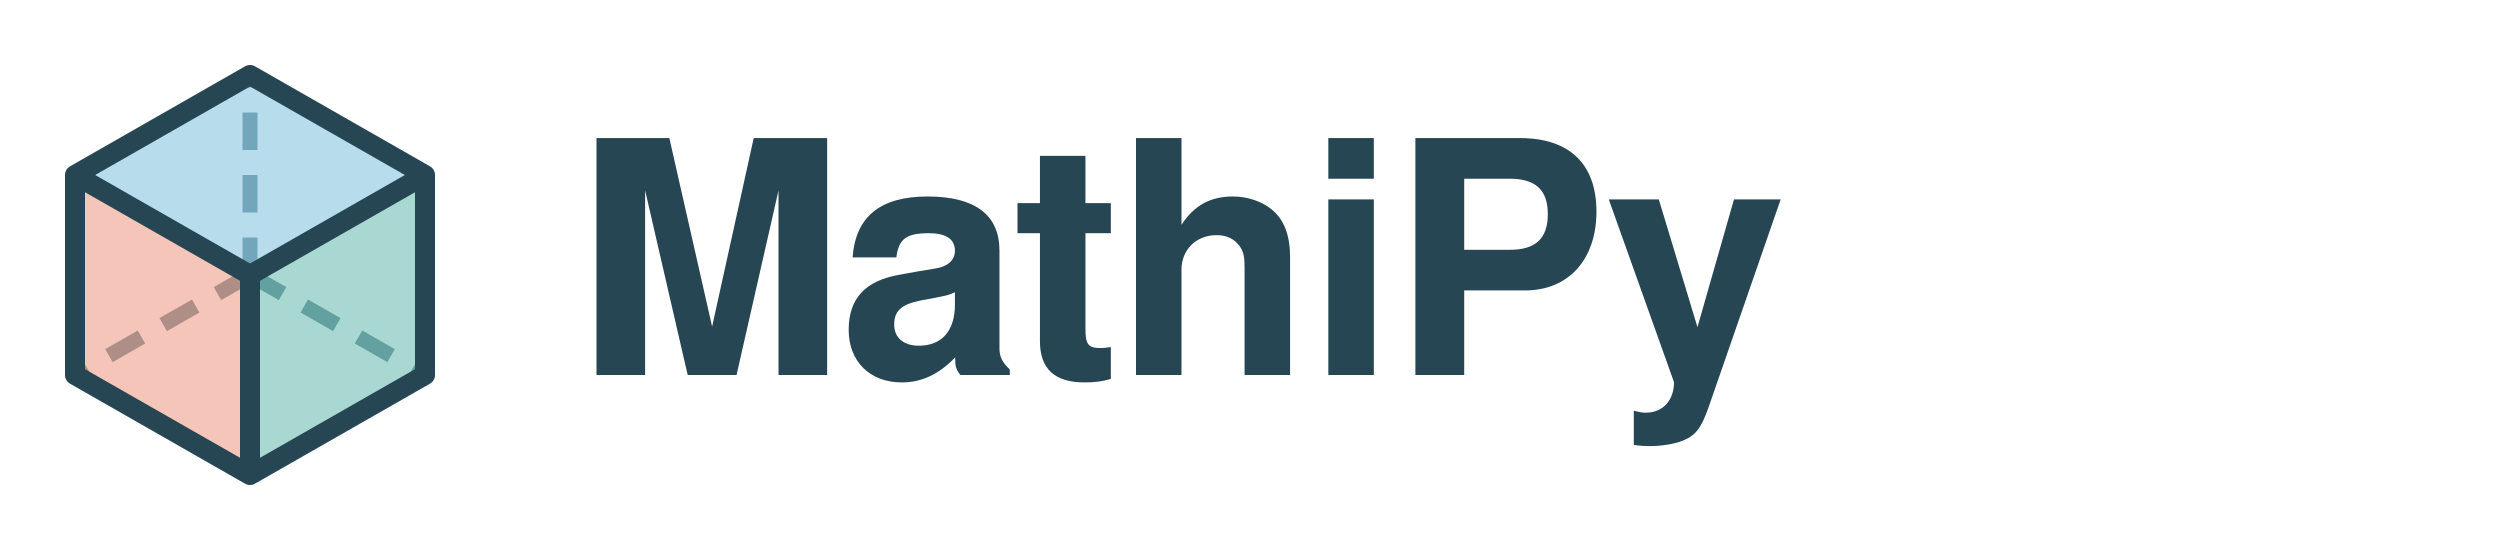
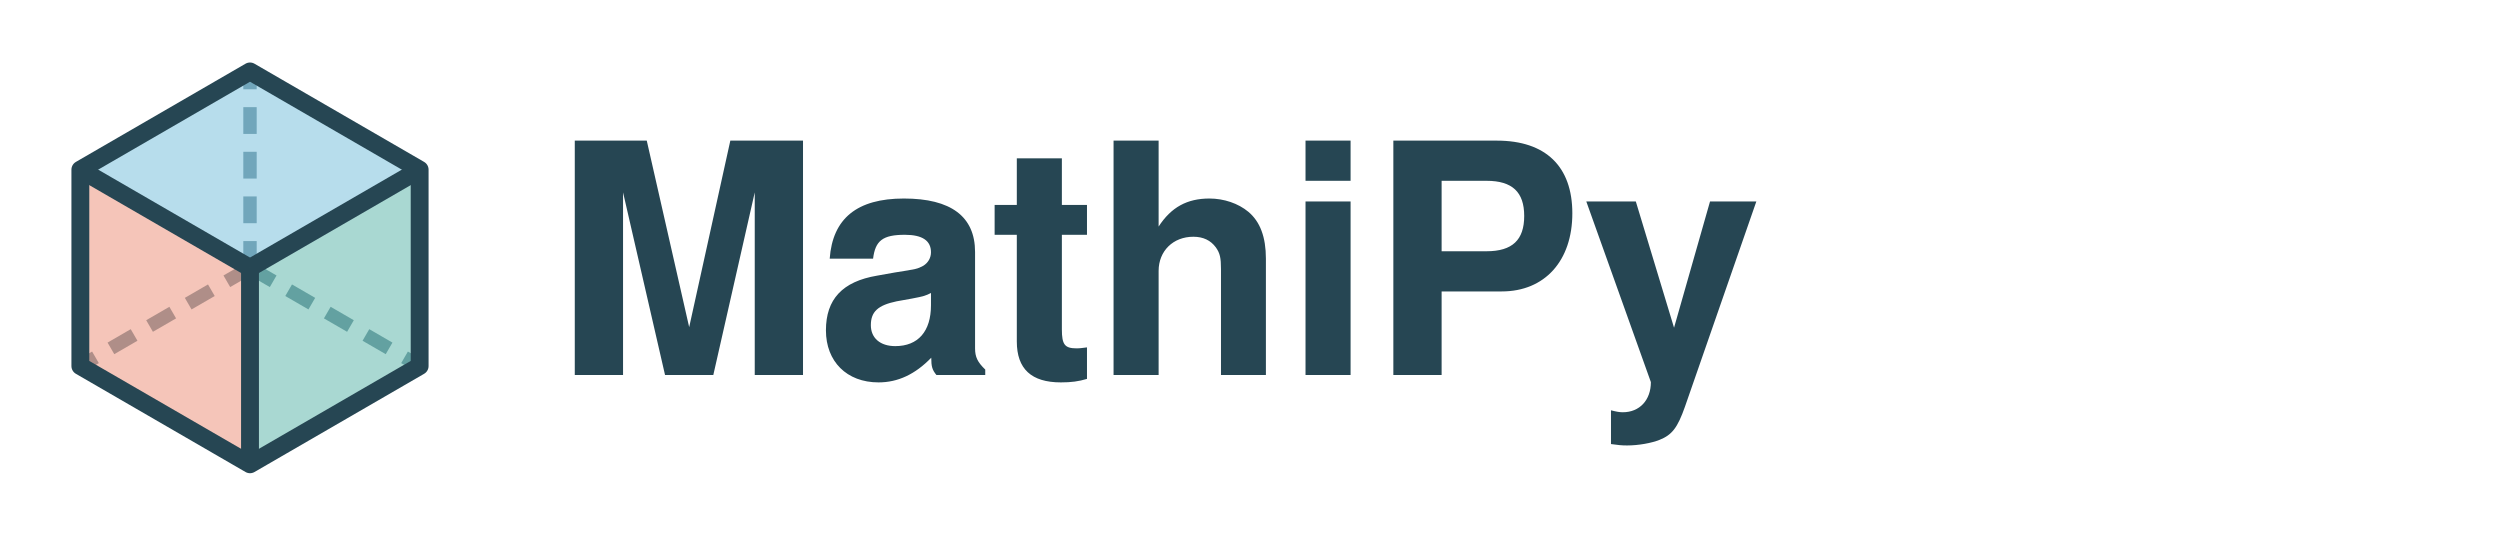
- <svg xmlns="http://www.w3.org/2000/svg" viewBox="0 0 200 44" width="200" height="44">
-   <line x1="20" y1="22" x2="20" y2="6" stroke="#8BA4AD" stroke-width="1.2" stroke-dasharray="3,2" />
-   <line x1="20" y1="22" x2="34" y2="30" stroke="#8BA4AD" stroke-width="1.2" stroke-dasharray="3,2" />
-   <line x1="20" y1="22" x2="6" y2="30" stroke="#8BA4AD" stroke-width="1.2" stroke-dasharray="3,2" />
-   <polygon points="20,6 34,14 20,22 6,14" fill="#4DABCF" fill-opacity="0.4" />
-   <polygon points="6,14 20,22 20,38 6,30" fill="#E76F51" fill-opacity="0.4" />
-   <polygon points="34,14 34,30 20,38 20,22" fill="#2A9D8F" fill-opacity="0.4" />
-   <polygon points="20,6 34,14 34,30 20,38 6,30 6,14" fill="none" stroke="#264653" stroke-width="1.6" stroke-linejoin="round" />
-   <line x1="20" y1="22" x2="34" y2="14" stroke="#264653" stroke-width="1.6" />
-   <line x1="20" y1="22" x2="20" y2="38" stroke="#264653" stroke-width="1.6" />
-   <line x1="20" y1="22" x2="6" y2="14" stroke="#264653" stroke-width="1.6" />
-   <text x="46" y="30" font-family="'Segoe UI', Helvetica, Arial, sans-serif" font-size="26" font-weight="700" letter-spacing="-0.5" fill="#264653">MathiPy</text>
+ <svg xmlns="http://www.w3.org/2000/svg" viewBox="0 0 280 60" width="280" height="60">
+   <line x1="28" y1="30" x2="28" y2="8" stroke="#8BA4AD" stroke-width="1.5" stroke-dasharray="3,2" />
+   <line x1="28" y1="30" x2="47" y2="41" stroke="#8BA4AD" stroke-width="1.5" stroke-dasharray="3,2" />
+   <line x1="28" y1="30" x2="9" y2="41" stroke="#8BA4AD" stroke-width="1.5" stroke-dasharray="3,2" />
+   <polygon points="28,8 47,19 28,30 9,19" fill="#4DABCF" fill-opacity="0.4" />
+   <polygon points="9,19 28,30 28,52 9,41" fill="#E76F51" fill-opacity="0.4" />
+   <polygon points="47,19 47,41 28,52 28,30" fill="#2A9D8F" fill-opacity="0.4" />
+   <polygon points="28,8 47,19 47,41 28,52 9,41 9,19" fill="none" stroke="#264653" stroke-width="2" stroke-linejoin="round" />
+   <line x1="28" y1="30" x2="47" y2="19" stroke="#264653" stroke-width="2" />
+   <line x1="28" y1="30" x2="28" y2="52" stroke="#264653" stroke-width="2" />
+   <line x1="28" y1="30" x2="9" y2="19" stroke="#264653" stroke-width="2" />
+   <text x="62" y="42" font-family="'Segoe UI', Helvetica, Arial, sans-serif" font-size="36" font-weight="700" letter-spacing="-0.5" fill="#264653">MathiPy</text>
</svg>
